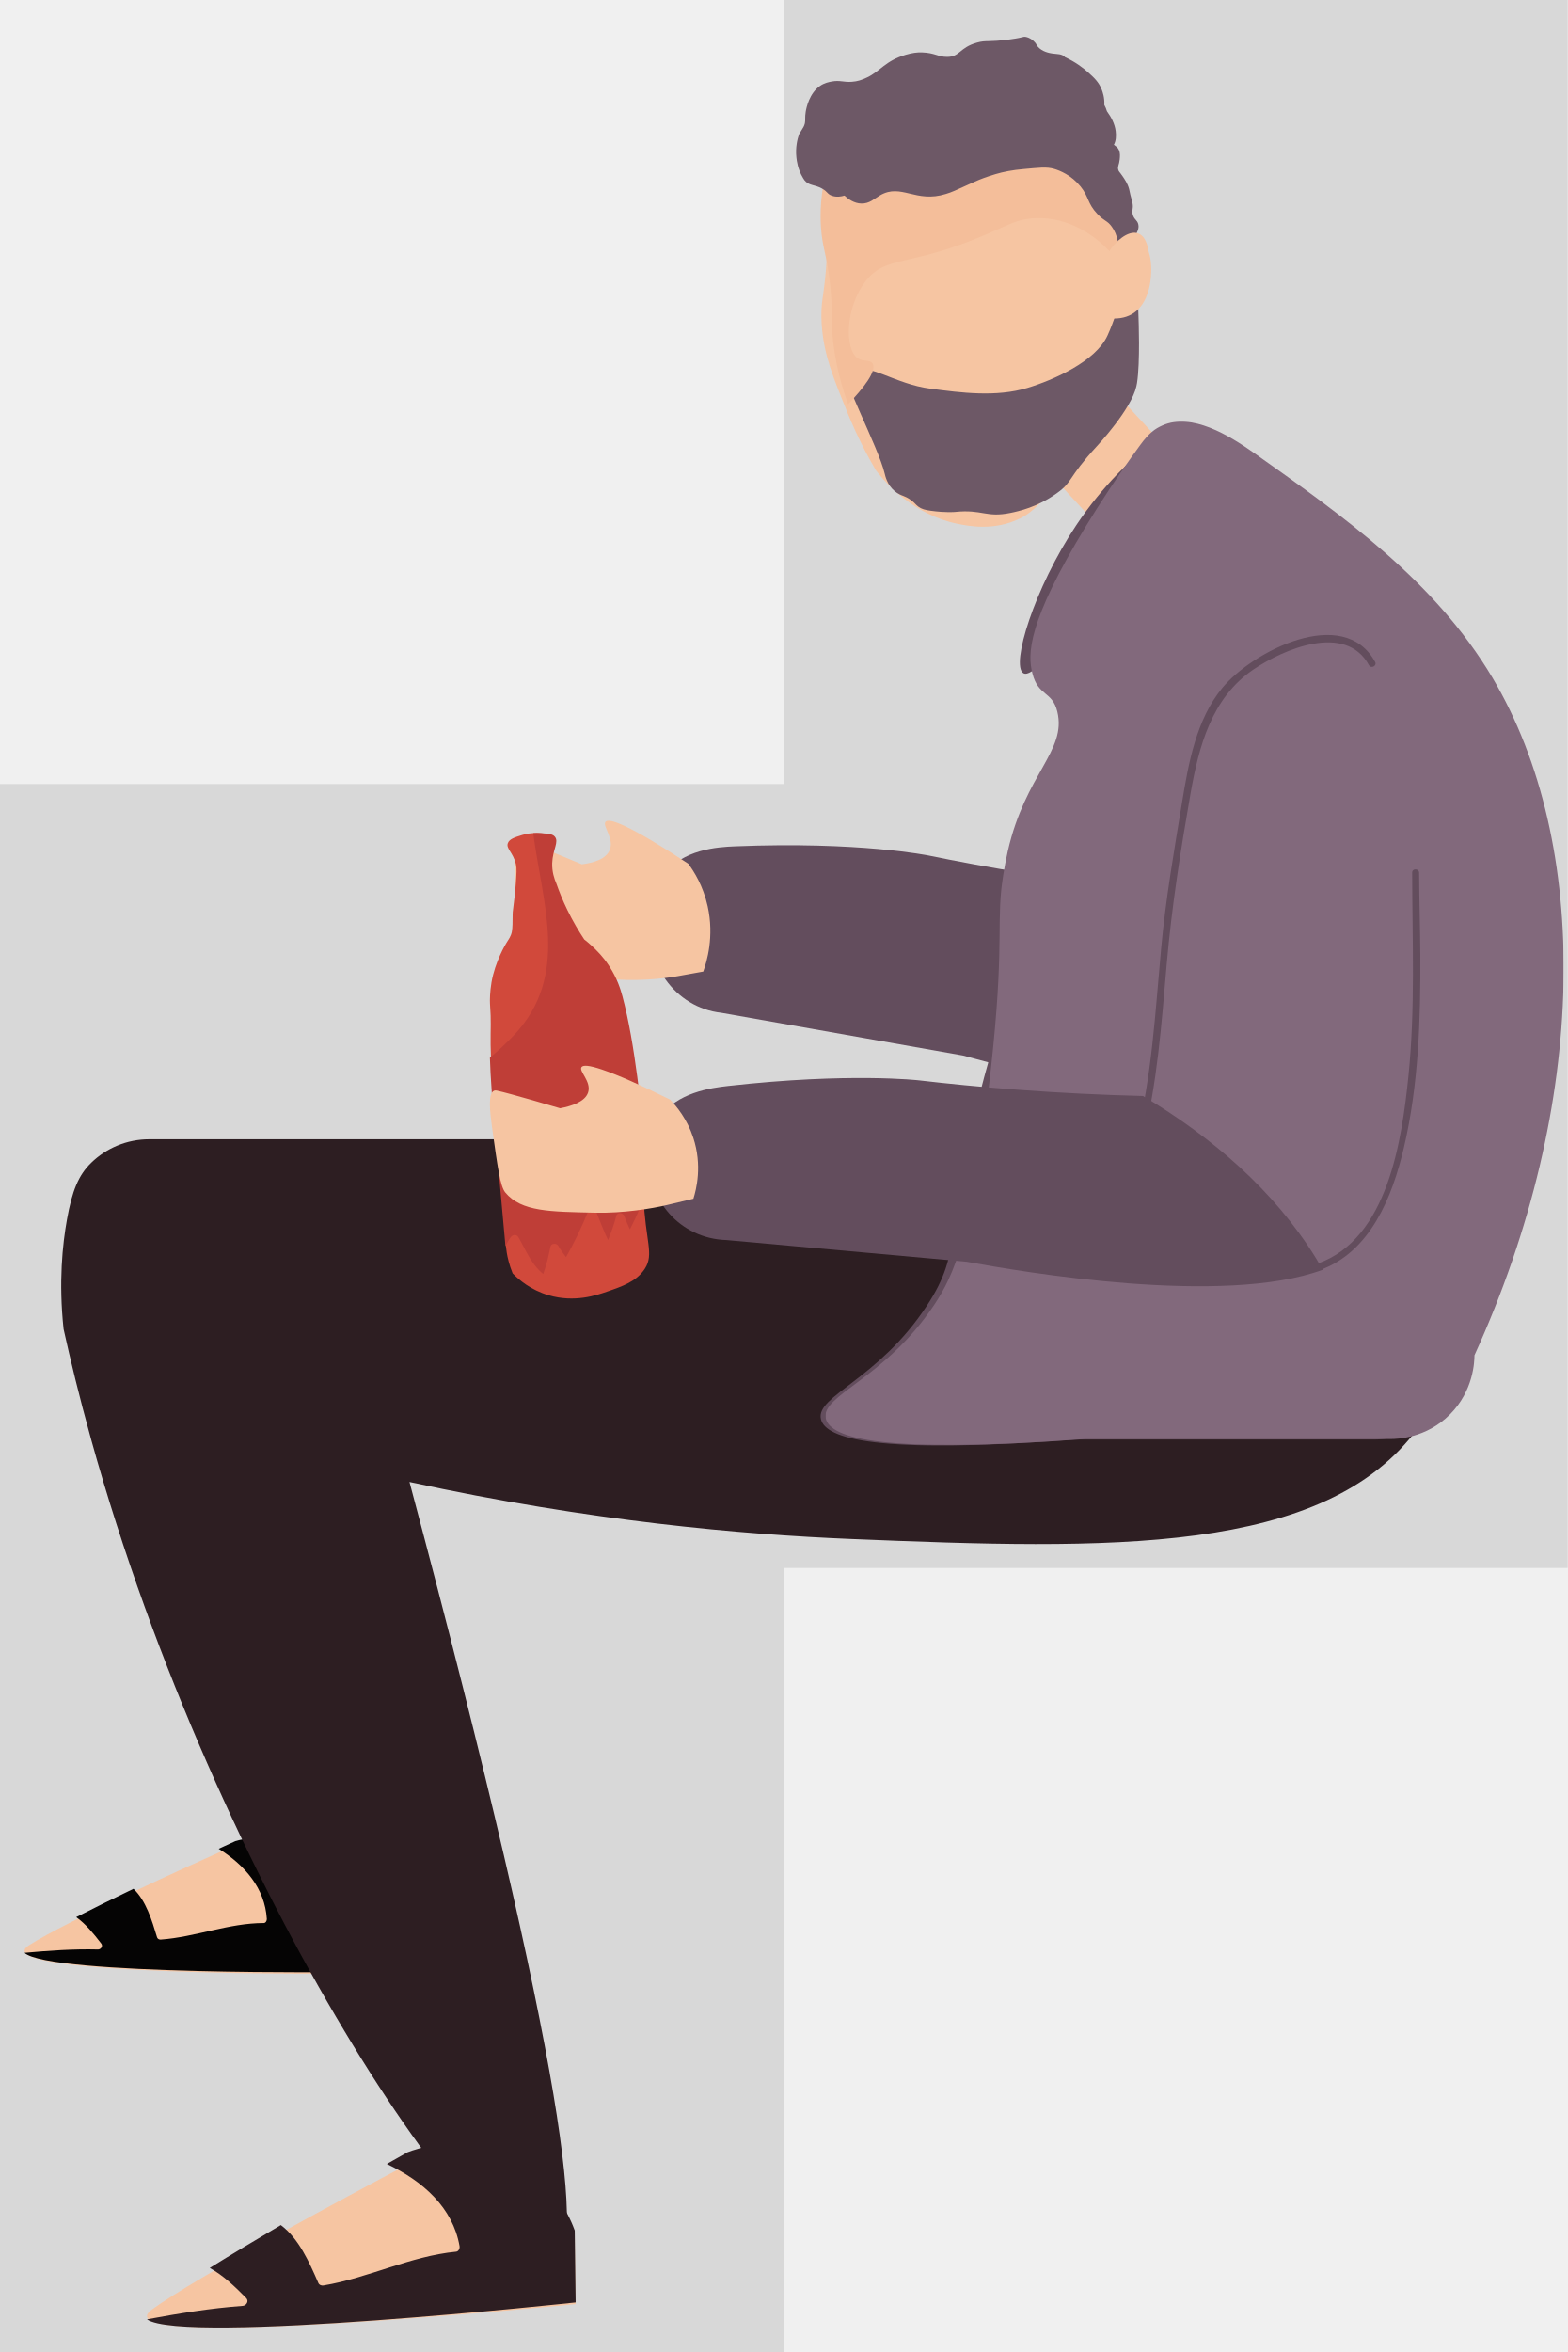
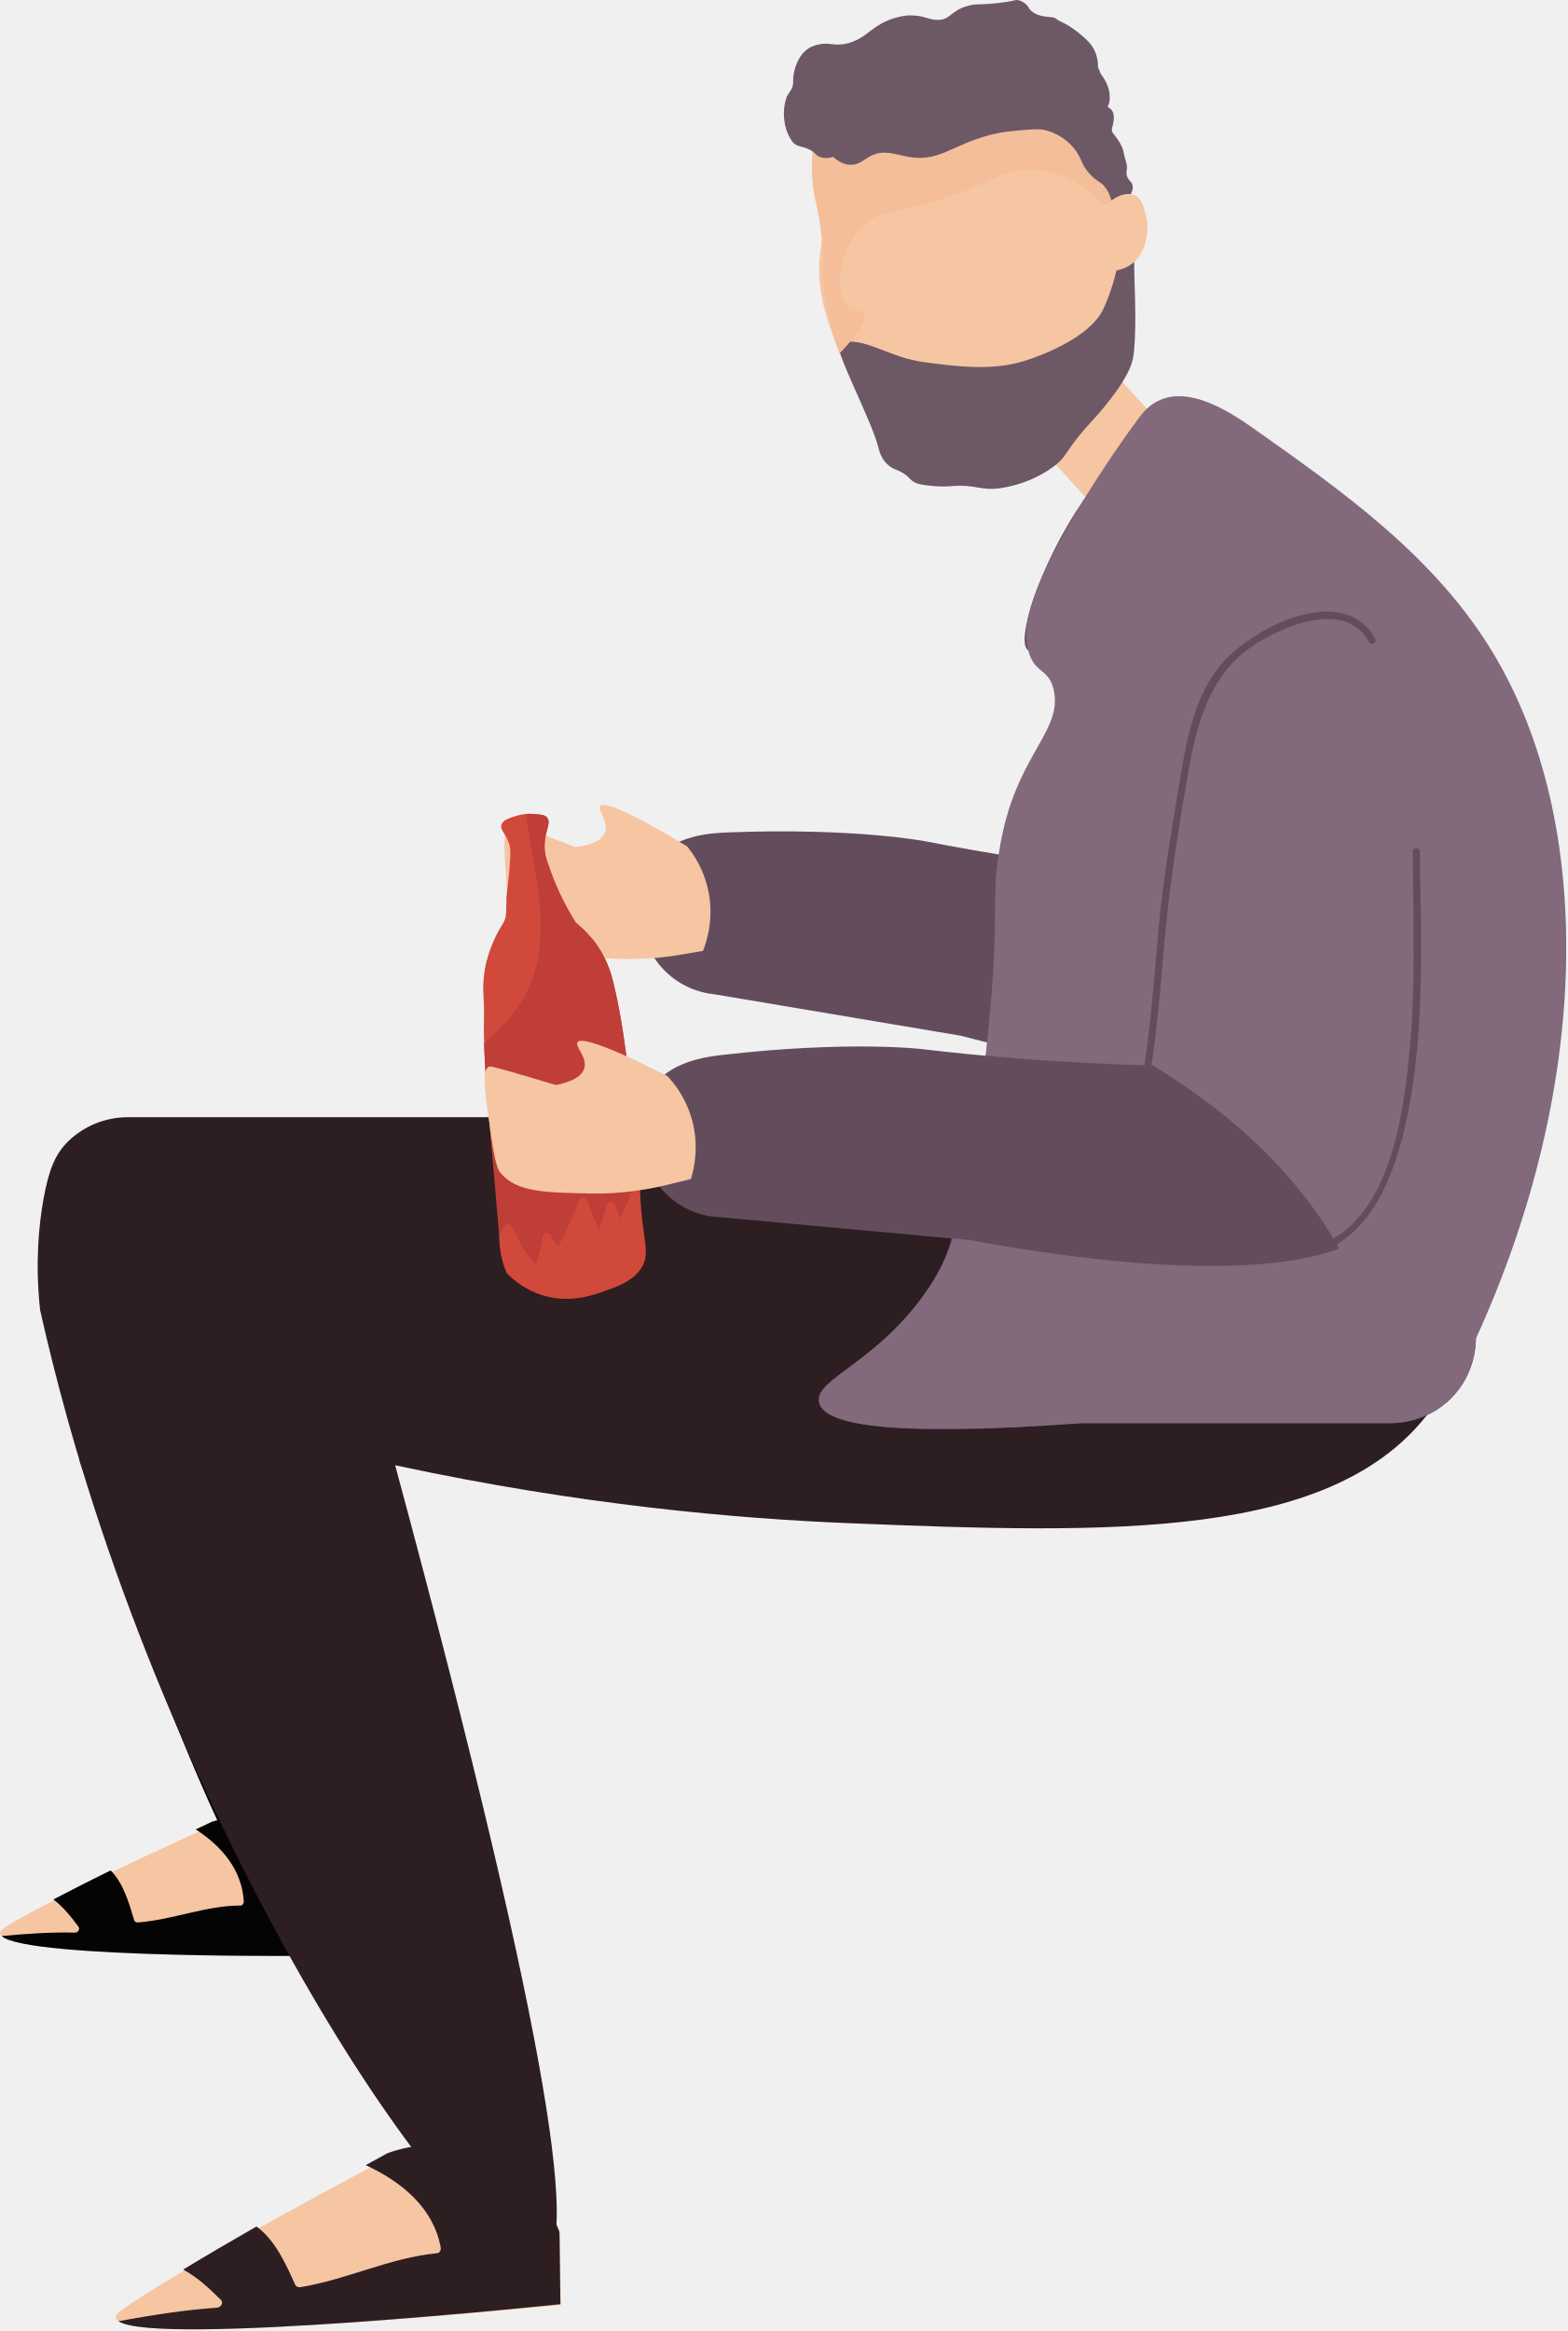
- <svg xmlns="http://www.w3.org/2000/svg" xmlns:xlink="http://www.w3.org/1999/xlink" width="128px" height="192px" viewBox="0 0 128 192" version="1.1">
+ <svg xmlns="http://www.w3.org/2000/svg" xmlns:xlink="http://www.w3.org/1999/xlink" width="224px" height="333px" viewBox="0 0 224 333" version="1.1">
  <defs>
-     <polygon id="path-1" points="0 11.124 0 0.243 27.263 0.243 27.263 11.124 2.63986606e-16 11.124" />
-     <polygon id="path-3" points="60.673 0.414 60.673 83.959 0.398 83.959 0.398 0.414 60.673 0.414" />
+     <polygon id="path-1" points="0 19.648 0 0.43 47.467 0.43 47.467 19.648 4.59611529e-16 19.648" />
+     <polygon id="path-3" points="107.516 0.731 107.516 148.294 0.706 148.294 0.706 0.731 107.516 0.731" />
  </defs>
  <g id="Page-1" stroke="none" stroke-width="1" fill="none" fill-rule="evenodd">
    <g id="leftZag">
-       <polygon id="Combined-Shape" fill="#D8D8D8" points="64 64 64 0 128 0 128 128 64 128 64 192 0 192 0 64" />
-       <g transform="translate(2, 3)">
-         <path d="M105.531,85.167 C102.492,78.871 97.683,73.767 92.243,69.682 C88.94,69.332 85.507,68.883 81.947,68.317 C78.792,67.814 76.08,67.302 73.834,66.841 C73.834,66.841 68.143,65.673 57.995,66.09 C56.595,66.147 53.739,66.32 52.156,68.441 C51.608,69.175 51.359,69.947 51.234,70.5 L51.087,71.49 C50.481,75.571 53.095,79.256 56.895,79.678 C63.476,80.841 70.056,82.003 76.636,83.166 C81.097,84.408 97.543,88.788 106,86.192 C105.848,85.849 105.695,85.506 105.531,85.167" id="Fill-1" fill="#634D5D" />
-         <path d="M40.688,74.553 C41.831,76.362 44.141,76.524 47.592,76.898 C49.842,77.142 52.151,76.898 53.298,76.693 C53.46,76.664 55.42,76.311 55.42,76.311 C55.705,75.521 56.334,73.467 55.778,70.971 C55.409,69.312 54.671,68.144 54.194,67.505 C51.959,66.026 50.236,65.01 49.04,64.445 C48.004,63.955 47.56,63.919 47.43,64.101 C47.19,64.442 48.14,65.428 47.797,66.352 C47.504,67.145 46.433,67.437 45.506,67.556 C45.346,67.488 41.626,65.92 40.639,65.606 C40.601,65.594 40.517,65.569 40.426,65.6 C39.926,65.773 39.971,67.387 40.045,68.75 C40.235,72.241 40.33,73.986 40.688,74.553" id="Fill-3" fill="#F6C5A2" />
-         <g id="Group-7" transform="translate(0, 147)">
-           <mask id="mask-2" fill="white">
-             <use xlink:href="#path-1" />
-           </mask>
-           <g id="Clip-6" />
-           <path d="M17.415,0.529 C13.1,2.457 3.535,6.798 0.382,8.783 C-3.738,11.375 26.842,11.117 26.842,11.117 L27.263,6.548 C27.142,6.032 26.363,2.947 23.368,1.242 C20.638,-0.312 17.98,0.37 17.415,0.529" id="Fill-5" fill="#F6C5A2" mask="url(#mask-2)" />
-         </g>
-         <path d="M27,153.359 C26.881,152.837 26.116,149.717 23.14,148 C20.429,146.435 17.782,147.133 17.219,147.296 C16.81,147.483 16.35,147.694 15.856,147.921 C17.98,149.252 19.632,151.14 19.786,153.647 C19.795,153.792 19.693,153.983 19.535,153.983 C16.675,153.984 13.963,155.128 11.12,155.332 C10.999,155.34 10.864,155.278 10.824,155.147 C10.398,153.735 9.922,152.164 8.901,151.188 C7.271,151.972 5.655,152.766 4.223,153.5 C5.01,154.068 5.64,154.841 6.268,155.66 C6.435,155.878 6.226,156.146 5.999,156.141 C3.997,156.09 1.997,156.232 0,156.413 C2.01,158.267 26.567,157.985 26.567,157.985 L27,153.359 Z" id="Fill-8" fill="#050404" />
-         <path d="M9.928,101 C8.952,106.17 7.976,111.34 7,116.51 C16.59,143.535 23.18,156.689 26.772,155.972 C29.863,155.356 30.734,144.471 29.385,123.316 C22.899,115.877 16.413,108.439 9.928,101" id="Fill-10" fill="#050404" />
-         <path d="M31.434,117.977 C46.185,121.185 58.609,122.267 67.482,122.632 C88.544,123.498 106.202,124.003 113.83,113.503 C116.903,109.274 117.478,104.456 117.48,101.052 C117.987,97.685 118.494,94.318 119,90.951 C118.45,91.287 117.267,91.903 115.668,91.925 C113.022,91.962 111.277,90.347 110.919,90 L10.191,90 C8.342,90 6.662,90.737 5.443,91.925 C4.421,92.921 3.891,94.182 3.468,96.553 C3.105,98.583 2.78,101.641 3.192,105.497 C3.731,107.926 4.465,110.994 5.443,114.513 C15.716,151.486 37.704,183.773 43.179,181.924 C45.81,181.036 44.46,166.779 31.434,117.977" id="Fill-12" fill="#2D1E22" />
-         <path d="M31.365,173.647 C26.041,176.459 14.247,182.773 10.434,185.512 C5.452,189.09 45,185.091 45,185.091 L44.927,179.61 C44.7,179.012 43.275,175.439 39.167,173.775 C35.423,172.259 32.075,173.39 31.365,173.647" id="Fill-14" fill="#F6C5A2" />
-         <path d="M44.927,179.083 C44.698,178.442 43.264,174.614 39.131,172.831 C35.364,171.206 31.996,172.417 31.282,172.693 C30.772,172.98 30.199,173.303 29.583,173.652 C32.548,175.058 34.973,177.223 35.521,180.356 C35.554,180.538 35.447,180.791 35.24,180.811 C31.496,181.174 28.103,182.956 24.409,183.57 C24.252,183.596 24.067,183.535 23.997,183.375 C23.243,181.654 22.401,179.739 20.93,178.639 C18.904,179.831 16.899,181.034 15.126,182.138 C16.234,182.753 17.166,183.646 18.102,184.596 C18.351,184.849 18.115,185.213 17.816,185.235 C15.188,185.425 12.59,185.855 10,186.335 C12.889,188.413 45,184.955 45,184.955 L44.927,179.083 Z" id="Fill-16" fill="#2D1E22" />
-         <polygon id="Fill-18" fill="#F6C5A2" points="93.534 33.879 89.936 30 83 34.886 89.583 42 95 34.381" />
-         <path d="M88.477,32.174 C86.945,33.848 85.605,35.277 84.527,36.415 C82.575,38.474 82.099,38.924 81.28,39.325 C79.17,40.359 77.096,39.944 76.203,39.765 C72.606,39.044 70.319,36.415 69.528,35.413 C68.834,34.234 67.977,32.622 67.166,30.615 C66.075,27.913 65.25,25.998 65.088,23.445 C64.978,21.703 65.261,21.261 65.437,19.013 C65.591,17.056 65.625,14.219 65,10.667 C71.92,9.445 78.841,8.222 85.761,7 C86.206,8.269 86.85,10.168 87.549,12.502 C89.082,17.619 89.848,20.177 89.979,23.113 C90.067,25.092 89.934,28.274 88.477,32.174" id="Fill-20" fill="#F6C5A2" />
-         <path d="M67.058,27.223 C67.096,27.201 67.41,27.061 67.41,27.061 C67.611,27.04 67.808,27.043 68.002,27.057 C68.71,27.087 69.33,27.269 70.048,27.544 C71.374,28.052 72.514,28.534 73.946,28.726 C76.531,29.072 79.343,29.43 81.885,28.667 C83.998,28.032 87.464,26.502 88.425,24.389 C89.477,22.078 89.861,19.758 90.119,17.232 C90.137,17.051 90.368,16.957 90.506,17.044 C90.509,17.03 90.511,17.015 90.514,17 C90.52,17.023 90.525,17.05 90.531,17.073 C90.555,17.096 90.583,17.111 90.596,17.149 C90.887,18.046 90.969,18.98 90.913,19.914 C90.918,20.559 90.898,21.386 90.962,22.99 C90.962,22.99 91.105,26.578 90.836,28.271 C90.818,28.387 90.803,28.444 90.785,28.529 C90.378,30.409 87.577,33.403 87.577,33.403 C85.084,36.114 85.655,36.286 84.272,37.275 C82.695,38.402 81.183,38.73 80.509,38.869 C78.499,39.283 78.212,38.56 75.983,38.791 C75.983,38.791 75.248,38.868 73.986,38.693 C73.532,38.629 73.245,38.557 72.975,38.354 C72.757,38.19 72.676,38.036 72.375,37.818 C72.132,37.642 71.904,37.539 71.746,37.479 C71.597,37.428 71.319,37.318 71.044,37.088 C70.436,36.579 70.277,35.845 70.226,35.633 C69.717,33.51 66.536,27.523 67.058,27.223" id="Fill-22" fill="#6D5866" />
-         <path d="M82.281,14.824 C81.001,14.931 80.472,15.304 78.44,16.171 C72.175,18.842 70.364,17.795 68.682,19.948 C67.013,22.087 66.949,25.485 68.021,26.236 C68.473,26.552 69.029,26.325 69.244,26.672 C69.619,27.28 68.474,28.711 67.246,30 C66.386,27.633 66.086,25.683 65.97,24.344 C65.826,22.683 65.996,22.316 65.789,20.315 C65.529,17.8 65.149,17.318 65.03,15.54 C64.957,14.438 64.98,12.793 65.527,10.728 C72.531,9.485 79.534,8.243 86.538,7 C86.989,8.29 87.639,10.222 88.347,12.595 C89.056,14.975 89.602,16.807 90,18.385 C89.637,18.036 89.199,17.811 88.729,17.66 C87.091,15.842 84.764,14.617 82.281,14.824" id="Fill-24" fill="#F4BE9A" />
-         <path d="M90.988,18.595 C90.906,17.663 90.411,17.098 90.713,16.256 C90.829,15.932 91.022,15.686 90.944,15.322 C90.864,14.949 90.608,14.945 90.489,14.515 C90.381,14.122 90.573,14.048 90.455,13.504 C90.419,13.335 90.387,13.282 90.295,12.903 C90.215,12.572 90.228,12.567 90.189,12.424 C90.068,11.981 89.842,11.651 89.644,11.364 C89.399,11.006 89.335,11.002 89.298,10.83 C89.24,10.557 89.378,10.458 89.421,10.017 C89.447,9.756 89.473,9.494 89.357,9.237 C89.25,9 89.11,8.959 88.947,8.815 C89.114,8.513 89.147,8.103 89.094,7.696 C89.019,7.108 88.738,6.569 88.378,6.076 C88.326,5.896 88.256,5.723 88.165,5.561 C88.166,5.558 88.166,5.555 88.166,5.551 C88.196,4.961 88.026,4.498 87.964,4.334 C87.725,3.698 87.326,3.333 86.821,2.883 C86.437,2.54 85.825,2.066 84.959,1.665 C84.959,1.665 84.959,1.665 84.959,1.664 C84.703,1.37 84.327,1.426 83.906,1.361 C83.711,1.33 83.077,1.232 82.711,0.775 C82.599,0.635 82.637,0.61 82.502,0.457 C82.157,0.071 81.732,-0.027 81.581,0.006 C81.571,0.008 81.52,0.017 81.418,0.044 C81.363,0.057 81.288,0.076 81.182,0.097 C81.021,0.129 80.797,0.168 80.445,0.215 C78.616,0.459 78.545,0.26 77.775,0.474 C76.317,0.88 76.388,1.645 75.322,1.641 C74.585,1.639 74.343,1.313 73.279,1.274 C72.917,1.26 72.5,1.307 71.962,1.464 C70.291,1.954 69.876,2.808 68.797,3.319 C68.34,3.536 68.017,3.638 67.557,3.673 C66.883,3.726 66.593,3.527 65.917,3.65 C65.675,3.695 65.324,3.759 64.959,4.008 C64.079,4.608 63.839,5.792 63.785,6.12 C63.708,6.584 63.769,6.77 63.724,7.019 C63.72,7.043 63.712,7.078 63.702,7.117 C63.654,7.296 63.576,7.415 63.515,7.512 C63.446,7.621 63.355,7.769 63.235,7.974 C63.109,8.346 62.934,9.023 63.025,9.857 C63.055,10.126 63.131,10.815 63.568,11.531 C63.616,11.609 63.638,11.649 63.674,11.697 C64.038,12.176 64.493,12.041 65.121,12.393 C65.592,12.657 65.534,12.842 65.928,12.979 C66.312,13.112 66.687,13.045 66.949,12.963 C67.262,13.255 67.733,13.593 68.318,13.612 C68.988,13.634 69.373,13.224 69.861,12.942 C71.59,11.939 72.767,13.608 75.231,12.832 C75.778,12.659 75.774,12.65 77.594,11.827 C78.012,11.638 78.542,11.433 79.285,11.213 C79.916,11.026 80.652,10.878 81.587,10.799 C82.808,10.696 83.426,10.592 84.088,10.791 C84.527,10.922 85.474,11.292 86.228,12.224 C86.921,13.079 86.77,13.589 87.601,14.466 C88.192,15.09 88.385,14.969 88.774,15.503 C89.295,16.219 89.288,16.906 89.502,18.083 C89.628,18.779 89.855,19.787 90.301,21 C90.955,19.951 91.037,19.142 90.988,18.595" id="Fill-26" fill="#6D5866" />
-         <path d="M91.803,17.606 C91.779,17.456 91.748,17.304 91.709,17.149 C91.017,14.39 88.046,17.232 88,19.083 C87.981,19.868 88.821,20.111 89.08,19.392 C89.087,19.373 89.098,19.35 89.105,19.33 C89.108,19.626 89.112,19.923 89.114,20.22 C89.114,20.297 89.141,20.352 89.179,20.388 C88.889,20.51 88.678,20.902 88.839,21.314 C88.864,21.379 88.895,21.444 88.928,21.508 C88.828,21.55 88.727,21.592 88.625,21.618 C88.016,21.773 88.025,22.939 88.67,22.988 C90.158,23.101 91.308,22.42 91.794,20.646 C92.008,19.861 92.12,18.525 91.803,17.606" id="Fill-28" fill="#F6C5A2" />
-         <path d="M110.254,114.514 L85.762,114.516 C69.582,115.735 65.403,114.457 65.027,112.849 C64.582,110.945 69.721,109.631 73.686,103.574 C76.662,99.028 75.103,97.672 78.016,86.233 C79.91,78.796 80.886,78.127 84.353,65.577 C85.383,61.848 85.176,62.342 86.175,58.777 C89.012,48.642 90.643,44.779 89.824,44.292 C88.502,43.506 82.845,52.721 81.558,51.954 C80.502,51.325 82.455,44.988 85.887,39.856 C88.049,36.624 90.441,34.403 92.185,33 C93.324,35.006 94.603,35.733 95.356,36.037 C97.333,36.834 98.774,35.448 99.873,36.326 C101.328,37.487 99.808,40.436 101.149,41.454 C102.511,42.488 104.724,39.941 106.649,40.954 C107.866,41.595 107.148,42.689 109.19,46.162 C110.89,49.052 112.807,50.743 113.143,51.08 C115.438,53.381 117.395,66.188 116.931,107.671 C116.93,108.131 116.878,110.548 114.97,112.503 C113.062,114.458 110.704,114.512 110.254,114.514" id="Fill-30" fill="#634D5D" />
-         <g id="Group-34" transform="translate(65, 31)">
-           <mask id="mask-4" fill="white">
-             <use xlink:href="#path-3" />
-           </mask>
-           <g id="Clip-33" />
-           <path d="M47.621,59.703 C46.684,63.684 44.898,68.223 40.731,69.695 C40.387,69.817 40.264,69.26 40.606,69.14 C46.332,67.117 47.462,59.035 47.994,53.862 C48.564,48.322 48.312,42.788 48.302,37.234 C48.302,36.866 48.87,36.888 48.87,37.254 C48.874,39.492 48.957,41.73 48.968,43.968 C48.991,49.217 48.83,54.574 47.621,59.703 M30.2,30.809 C29.393,35.423 28.668,40.035 28.26,44.705 C27.837,49.559 27.5,54.435 26.292,59.172 C26.201,59.529 25.658,59.362 25.748,59.008 C27.053,53.889 27.327,48.608 27.811,43.368 C28.18,39.365 28.866,35.428 29.518,31.465 C30.044,28.266 30.679,24.733 32.798,22.159 C35.233,19.197 42.692,15.323 45.275,20.032 C45.452,20.354 44.948,20.618 44.772,20.296 C42.86,16.81 37.793,18.993 35.349,20.647 C31.918,22.968 30.88,26.928 30.2,30.809 M54.862,21.333 C50.182,13.452 42.749,8.187 35.421,2.996 C33.353,1.531 30.3,-0.335 27.916,0.726 C27.318,0.992 26.827,1.327 26.104,2.317 C24.182,4.944 22.723,7.221 21.712,8.877 C16.846,16.853 16.903,19.419 17.294,20.966 C17.773,22.863 18.913,22.392 19.328,24.092 C20.112,27.304 16.731,29.151 15.286,35.472 C14.968,36.863 14.795,38.205 14.749,38.667 C14.414,42.012 15.008,44.17 13.679,55.216 C12.272,66.912 10.941,70.029 9.261,72.542 C5.215,78.595 -0.029,79.907 0.426,81.81 C0.81,83.415 5.073,84.692 21.583,83.475 L46.575,83.473 C47.034,83.471 49.441,83.418 51.388,81.464 C53.334,79.51 53.387,77.096 53.388,76.635 C62.778,56.022 62.897,34.861 54.862,21.333" id="Fill-32" fill="#82697C" mask="url(#mask-4)" />
-         </g>
-         <path d="M47.561,102.439 C46.708,102.734 44.91,103.355 42.795,102.734 C41.318,102.3 40.348,101.455 39.856,100.95 C39.565,100.229 39.438,99.635 39.375,99.257 C39.144,97.866 39.431,97.234 39.205,95.314 C39.193,95.218 39.179,95.118 39.179,95.118 C39.119,94.676 39.061,94.351 39.053,94.3 C39.006,94.028 38.9,93.191 38.663,90.997 L38.663,90.997 C37.7,80.885 38.231,81.924 38.007,78.941 C37.988,78.672 38.001,77.958 38.129,77.202 C38.419,75.488 39.301,74.047 39.35,73.969 C39.557,73.635 39.723,73.426 39.794,73.049 C39.856,72.719 39.849,72.245 39.857,71.611 C39.858,71.461 39.862,71.464 39.9,71.155 C39.931,70.9 40.069,69.801 40.115,69.147 C40.174,68.312 40.204,67.895 40.13,67.571 C39.901,66.572 39.287,66.28 39.469,65.817 C39.601,65.483 40.033,65.35 40.64,65.163 C40.889,65.087 41.395,64.96 42.043,65.013 C42.637,65.061 42.935,65.084 43.111,65.294 C43.456,65.706 42.943,66.329 42.908,67.407 C42.886,68.097 43.07,68.665 43.228,69.033 C43.45,69.689 43.73,70.406 44.088,71.162 C44.511,72.058 44.962,72.842 45.397,73.515 C45.397,73.515 45.41,73.525 45.429,73.54 C45.444,73.551 45.462,73.567 45.484,73.585 C45.683,73.749 46.138,74.138 46.644,74.711 C46.856,74.951 47.075,75.238 47.323,75.626 C47.98,76.654 48.236,77.578 48.36,78.052 C49.35,81.832 49.865,87.456 50.133,90.215 C50.279,91.713 50.486,93.208 50.545,94.712 C50.684,98.294 51.428,99.369 50.652,100.567 C49.974,101.612 48.813,102.007 47.561,102.439" id="Fill-35" fill="#D1493B" />
-         <path d="M39.271,98.745 C39.391,98.476 39.532,98.213 39.725,97.966 C39.877,97.772 40.191,97.759 40.322,97.985 C40.936,99.049 41.364,100.204 42.352,101 C42.628,100.271 42.788,99.518 42.948,98.755 C43.008,98.473 43.455,98.467 43.581,98.698 C43.763,99.032 43.997,99.323 44.215,99.626 C44.9,98.42 45.49,97.176 46.016,95.901 C46.111,95.671 46.532,95.559 46.649,95.844 C46.977,96.645 47.27,97.454 47.65,98.231 C47.91,97.585 48.144,96.936 48.317,96.258 C48.403,95.92 48.884,96.001 48.98,96.279 C49.108,96.652 49.269,97.005 49.432,97.359 C50.044,96.174 50.552,94.955 51,93.718 C50.907,92.724 50.783,91.733 50.684,90.74 C50.402,87.923 49.86,82.181 48.819,78.323 C48.689,77.84 48.419,76.896 47.728,75.846 C47.468,75.45 47.237,75.157 47.014,74.912 C46.483,74.327 46.004,73.929 45.795,73.763 C45.772,73.744 45.752,73.728 45.736,73.716 C45.717,73.701 45.703,73.69 45.703,73.69 C45.246,73.004 44.771,72.203 44.327,71.29 C43.95,70.517 43.655,69.785 43.422,69.115 C43.257,68.74 43.062,68.16 43.086,67.455 C43.123,66.355 43.662,65.719 43.299,65.298 C43.115,65.084 42.8,65.06 42.176,65.011 C41.941,64.993 41.732,65 41.537,65.015 C42.272,70.731 44.554,76.645 39.968,81.501 C39.368,82.136 38.705,82.75 38,83.341 C38.043,84.804 38.189,87.133 38.621,91.537 L38.621,91.538 C38.838,93.941 39.054,96.343 39.271,98.745" id="Fill-37" fill="#BF3E37" />
-         <path d="M105.468,99.745 C102.039,94.175 96.957,89.831 91.325,86.469 C88.056,86.387 84.652,86.224 81.115,85.961 C77.98,85.728 75.28,85.454 73.042,85.193 C73.042,85.193 67.369,84.533 57.429,85.652 C56.058,85.807 53.265,86.173 51.859,88.239 C51.372,88.954 51.182,89.682 51.098,90.199 L51.023,91.12 C50.714,94.917 53.541,98.116 57.304,98.228 C63.85,98.82 70.396,99.411 76.942,100.002 C81.411,100.82 97.874,103.654 106,100.653 C105.827,100.348 105.652,100.044 105.468,99.745" id="Fill-39" fill="#634D5D" />
-         <path d="M39.251,94.339 C40.563,95.933 42.964,95.909 46.56,95.995 C48.904,96.051 51.275,95.649 52.445,95.372 C52.611,95.333 54.613,94.856 54.614,94.856 C54.852,94.101 55.355,92.144 54.602,89.867 C54.101,88.354 53.254,87.324 52.715,86.766 C50.297,85.562 48.443,84.748 47.165,84.314 C46.059,83.938 45.596,83.937 45.476,84.116 C45.251,84.451 46.305,85.295 46.017,86.18 C45.77,86.939 44.683,87.291 43.733,87.472 C43.563,87.421 39.603,86.247 38.56,86.029 C38.519,86.021 38.431,86.004 38.338,86.04 C37.833,86.238 37.997,87.735 38.171,88.995 C38.617,92.225 38.84,93.84 39.251,94.339" id="Fill-41" fill="#F6C5A2" />
+       <path d="M188.928,151.368 C183.497,140.658 174.905,131.977 165.184,125.029 C159.283,124.433 153.147,123.67 146.787,122.706 C141.149,121.851 136.303,120.98 132.291,120.196 C132.291,120.196 122.121,118.21 103.988,118.918 C101.486,119.016 96.384,119.309 93.555,122.917 C92.575,124.166 92.13,125.48 91.907,126.42 L91.645,128.104 C90.562,135.045 95.232,141.313 102.022,142.032 C113.781,144.009 125.539,145.986 137.297,147.964 C145.267,150.076 174.654,157.527 189.766,153.111 C189.495,152.528 189.221,151.945 188.928,151.368" id="Fill-1" fill="#634D5D" />
+       <path d="M73.346,132.869 C75.449,135.936 79.698,136.21 86.046,136.844 C90.185,137.258 94.433,136.844 96.542,136.498 C96.84,136.448 100.446,135.849 100.447,135.849 C100.971,134.511 102.127,131.029 101.105,126.796 C100.426,123.985 99.068,122.004 98.191,120.921 C94.079,118.415 90.91,116.692 88.709,115.733 C86.804,114.904 85.986,114.842 85.749,115.151 C85.306,115.728 87.055,117.4 86.424,118.967 C85.885,120.31 83.913,120.806 82.209,121.007 C81.915,120.893 75.071,118.235 73.256,117.702 C73.185,117.681 73.031,117.639 72.863,117.692 C71.943,117.985 72.027,120.721 72.163,123.031 C72.512,128.949 72.686,131.909 73.346,132.869" id="Fill-3" fill="#F6C5A2" />
+       <g id="Group-7" transform="translate(0, 259.8456)">
+         <mask id="mask-2" fill="white">
+           <use xlink:href="#path-1" />
+         </mask>
+         <g id="Clip-6" />
+         <path d="M30.321,0.935 C22.808,4.34 6.155,12.007 0.664,15.513 C-6.508,20.091 46.733,19.635 46.733,19.635 L47.467,11.565 C47.255,10.654 45.899,5.205 40.684,2.194 C35.932,-0.55 31.304,0.654 30.321,0.935" id="Fill-5" fill="#F6C5A2" mask="url(#mask-2)" />
      </g>
+       <path d="M47.445,271.097 C47.238,270.161 45.899,264.563 40.697,261.482 C35.957,258.676 31.33,259.927 30.346,260.219 C29.631,260.555 28.826,260.933 27.962,261.341 C31.675,263.729 34.564,267.116 34.832,271.613 C34.848,271.873 34.671,272.216 34.395,272.216 C29.395,272.218 24.653,274.272 19.683,274.636 C19.471,274.651 19.235,274.54 19.166,274.305 C18.42,271.772 17.587,268.954 15.802,267.202 C12.954,268.609 10.128,270.034 7.625,271.35 C8.999,272.369 10.101,273.756 11.199,275.225 C11.491,275.616 11.126,276.098 10.729,276.088 C7.229,275.997 3.733,276.251 0.241,276.577 C3.756,279.902 46.688,279.396 46.688,279.396 L47.445,271.097 Z" id="Fill-8" fill="#050404" />
+       <path d="M16.385,180.993 C14.713,190.213 13.042,199.434 11.369,208.654 C27.799,256.853 39.09,280.311 45.244,279.033 C50.54,277.933 52.032,258.521 49.721,220.792 C38.609,207.526 27.496,194.259 16.385,180.993" id="Fill-10" fill="#050404" />
+       <path d="M56.463,209.322 C82.964,215.022 105.282,216.946 121.221,217.594 C159.056,219.133 190.778,220.031 204.481,201.37 C210.001,193.853 211.033,185.291 211.037,179.241 C211.948,173.256 212.858,167.273 213.768,161.289 C212.78,161.886 210.654,162.98 207.782,163.019 C203.029,163.085 199.895,160.214 199.251,159.598 L18.304,159.598 C14.982,159.598 11.963,160.908 9.773,163.019 C7.939,164.789 6.986,167.03 6.225,171.245 C5.575,174.853 4.99,180.287 5.73,187.14 C6.698,191.458 8.017,196.911 9.773,203.164 C28.228,268.877 67.727,326.26 77.563,322.975 C82.29,321.397 79.865,296.057 56.463,209.322" id="Fill-12" fill="#2D1E22" />
+       <path d="M55.367,308.315 C45.692,313.464 24.262,325.025 17.333,330.041 C8.28,336.592 80.143,329.269 80.143,329.269 L80.011,319.234 C79.598,318.138 77.009,311.597 69.543,308.55 C62.74,305.773 56.657,307.844 55.367,308.315" id="Fill-14" fill="#F6C5A2" />
+       <path d="M79.939,318.85 C79.527,317.722 76.94,310.996 69.483,307.863 C62.688,305.006 56.612,307.135 55.324,307.62 C54.403,308.125 53.37,308.692 52.258,309.305 C57.608,311.776 61.982,315.581 62.972,321.088 C63.03,321.407 62.837,321.851 62.463,321.886 C55.709,322.524 49.589,325.656 42.925,326.736 C42.642,326.781 42.307,326.674 42.181,326.393 C40.82,323.368 39.302,320.002 36.648,318.069 C32.994,320.164 29.376,322.279 26.177,324.218 C28.176,325.3 29.858,326.869 31.545,328.538 C31.995,328.983 31.569,329.623 31.03,329.662 C26.289,329.995 21.603,330.751 16.93,331.595 C22.142,335.247 80.071,329.17 80.071,329.17 L79.939,318.85 Z" id="Fill-16" fill="#2D1E22" />
+       <polygon id="Fill-18" fill="#F6C5A2" points="165.1 59.755 158.746 52.774 146.494 61.567 158.122 74.37 167.689 60.659" />
+       <path d="M158.56,55.009 C155.842,57.955 153.467,60.469 151.555,62.472 C148.093,66.095 147.249,66.886 145.795,67.593 C142.055,69.412 138.376,68.681 136.793,68.366 C130.412,67.098 126.357,62.472 124.955,60.708 C123.724,58.635 122.203,55.799 120.765,52.267 C118.83,47.511 117.368,44.143 117.081,39.651 C116.886,36.585 117.387,35.807 117.7,31.853 C117.972,28.41 118.033,23.417 116.924,17.166 C129.197,15.016 141.47,12.865 153.743,10.715 C154.533,12.948 155.674,16.289 156.913,20.396 C159.632,29.399 160.991,33.9 161.224,39.067 C161.379,42.549 161.143,48.148 158.56,55.009" id="Fill-20" fill="#F6C5A2" />
+       <path d="M119.902,49.094 C119.97,49.056 120.525,48.81 120.525,48.81 C120.881,48.773 121.228,48.778 121.571,48.803 C122.822,48.856 123.919,49.176 125.188,49.661 C127.531,50.556 129.546,51.405 132.077,51.743 C136.645,52.352 141.617,52.983 146.108,51.639 C149.844,50.52 155.969,47.825 157.668,44.103 C159.526,40.032 160.206,35.945 160.661,31.495 C160.694,31.177 161.102,31.011 161.346,31.165 C161.351,31.139 161.355,31.113 161.36,31.087 C161.37,31.128 161.38,31.175 161.39,31.216 C161.432,31.256 161.481,31.283 161.504,31.35 C162.018,32.93 162.164,34.575 162.065,36.22 C162.073,37.357 162.038,38.813 162.151,41.639 C162.151,41.639 162.404,47.958 161.929,50.942 C161.896,51.145 161.87,51.246 161.838,51.395 C161.12,54.707 156.169,59.981 156.169,59.981 C151.763,64.756 152.772,65.059 150.327,66.802 C147.541,68.787 144.867,69.365 143.677,69.61 C140.124,70.339 139.616,69.065 135.678,69.472 C135.678,69.472 134.379,69.607 132.147,69.299 C131.346,69.187 130.837,69.06 130.36,68.703 C129.976,68.414 129.832,68.142 129.301,67.759 C128.871,67.448 128.467,67.267 128.189,67.16 C127.925,67.072 127.434,66.877 126.948,66.472 C125.873,65.575 125.593,64.283 125.502,63.909 C124.602,60.17 118.98,49.623 119.902,49.094" id="Fill-22" fill="#6D5866" />
+       <path d="M146.284,24.254 C144.04,24.439 143.114,25.083 139.553,26.583 C128.573,31.206 125.399,29.393 122.452,33.12 C119.527,36.82 119.416,42.7 121.294,43.999 C122.087,44.547 123.06,44.153 123.437,44.755 C124.095,45.805 122.088,48.281 119.935,50.512 C118.429,46.417 117.903,43.043 117.7,40.725 C117.447,37.851 117.746,37.217 117.382,33.754 C116.926,29.402 116.261,28.569 116.053,25.491 C115.924,23.585 115.965,20.739 116.924,17.167 C129.197,15.016 141.47,12.865 153.743,10.715 C154.534,12.948 155.674,16.29 156.913,20.397 C158.157,24.515 159.113,27.685 159.81,30.414 C159.175,29.81 158.407,29.422 157.582,29.161 C154.712,26.016 150.634,23.895 146.284,24.254" id="Fill-24" fill="#F4BE9A" />
+       <path d="M161.904,32.154 C161.757,30.543 160.875,29.565 161.412,28.111 C161.62,27.549 161.963,27.124 161.824,26.495 C161.682,25.849 161.225,25.843 161.013,25.099 C160.821,24.42 161.163,24.291 160.953,23.351 C160.888,23.059 160.831,22.967 160.667,22.312 C160.526,21.74 160.548,21.731 160.479,21.483 C160.263,20.718 159.86,20.148 159.508,19.65 C159.07,19.031 158.957,19.025 158.891,18.727 C158.787,18.255 159.033,18.084 159.111,17.321 C159.156,16.87 159.202,16.418 158.995,15.972 C158.804,15.563 158.556,15.493 158.265,15.243 C158.563,14.72 158.621,14.013 158.527,13.308 C158.393,12.291 157.892,11.359 157.251,10.507 C157.157,10.196 157.033,9.897 156.871,9.616 C156.872,9.611 156.872,9.606 156.873,9.6 C156.925,8.579 156.623,7.779 156.512,7.494 C156.085,6.394 155.374,5.764 154.475,4.985 C153.79,4.392 152.699,3.572 151.154,2.88 C151.154,2.88 151.154,2.88 151.154,2.879 C150.698,2.37 150.027,2.466 149.277,2.353 C148.929,2.301 147.799,2.132 147.148,1.34 C146.947,1.098 147.016,1.055 146.774,0.791 C146.158,0.123 145.402,-0.047 145.132,0.011 C145.114,0.014 145.023,0.03 144.842,0.076 C144.744,0.1 144.61,0.131 144.42,0.168 C144.134,0.223 143.735,0.291 143.108,0.372 C139.846,0.794 139.72,0.45 138.347,0.82 C135.748,1.523 135.875,2.845 133.973,2.838 C132.66,2.834 132.229,2.271 130.332,2.203 C129.687,2.18 128.943,2.26 127.983,2.533 C125.004,3.379 124.264,4.856 122.341,5.74 C121.527,6.116 120.951,6.291 120.13,6.352 C118.929,6.443 118.411,6.099 117.206,6.313 C116.774,6.389 116.149,6.501 115.499,6.93 C113.93,7.968 113.502,10.016 113.405,10.582 C113.268,11.385 113.376,11.708 113.297,12.138 C113.289,12.18 113.276,12.239 113.257,12.308 C113.171,12.617 113.033,12.822 112.924,12.99 C112.801,13.179 112.638,13.435 112.424,13.789 C112.2,14.432 111.888,15.602 112.051,17.045 C112.103,17.51 112.239,18.701 113.019,19.939 C113.104,20.074 113.143,20.144 113.208,20.226 C113.856,21.055 114.667,20.822 115.788,21.431 C116.627,21.886 116.523,22.207 117.225,22.444 C117.911,22.673 118.579,22.557 119.046,22.415 C119.604,22.92 120.444,23.505 121.486,23.538 C122.68,23.577 123.367,22.867 124.237,22.379 C127.32,20.645 129.419,23.53 133.811,22.188 C134.786,21.891 134.78,21.875 138.025,20.452 C138.77,20.125 139.715,19.769 141.039,19.389 C142.165,19.066 143.476,18.81 145.144,18.673 C147.32,18.495 148.422,18.316 149.602,18.66 C150.385,18.887 152.073,19.527 153.417,21.138 C154.653,22.617 154.383,23.499 155.865,25.015 C156.919,26.093 157.263,25.885 157.956,26.808 C158.885,28.047 158.873,29.234 159.253,31.269 C159.478,32.472 159.884,34.215 160.678,36.313 C161.845,34.499 161.991,33.101 161.904,32.154" id="Fill-26" fill="#6D5866" />
+       <path d="M163.563,30.241 C163.516,30.003 163.455,29.763 163.38,29.518 C162.03,25.153 156.235,29.649 156.146,32.576 C156.109,33.818 157.748,34.201 158.252,33.065 C158.266,33.035 158.287,32.998 158.301,32.967 C158.306,33.436 158.315,33.905 158.319,34.374 C158.318,34.496 158.37,34.583 158.445,34.64 C157.879,34.833 157.468,35.453 157.781,36.104 C157.83,36.208 157.89,36.31 157.957,36.411 C157.761,36.478 157.564,36.545 157.364,36.586 C156.178,36.83 156.195,38.675 157.453,38.752 C160.355,38.931 162.598,37.853 163.545,35.048 C163.962,33.806 164.18,31.693 163.563,30.241" id="Fill-28" fill="#F6C5A2" />
+       <path d="M198.811,203.304 L154.523,203.308 C125.268,205.46 117.711,203.204 117.031,200.367 C116.226,197.007 125.518,194.688 132.688,183.999 C138.069,175.976 135.25,173.582 140.517,153.395 C143.942,140.27 145.707,139.089 151.976,116.941 C153.839,110.361 153.465,111.233 155.27,104.941 C160.401,87.055 163.351,80.238 161.869,79.377 C159.479,77.991 149.251,94.254 146.923,92.9 C145.013,91.789 148.545,80.606 154.751,71.548 C158.66,65.845 162.984,61.925 166.138,59.45 C168.198,62.989 170.51,64.273 171.872,64.809 C175.447,66.216 178.053,63.771 180.04,65.32 C182.671,67.368 179.922,72.572 182.347,74.37 C184.81,76.194 188.812,71.699 192.293,73.488 C194.492,74.618 193.195,76.548 196.887,82.677 C199.961,87.779 203.428,90.762 204.036,91.357 C208.185,95.419 211.724,118.02 210.885,191.228 C210.882,192.041 210.788,196.306 207.339,199.757 C203.889,203.207 199.624,203.302 198.811,203.304" id="Fill-30" fill="#634D5D" />
+       <g id="Group-34" transform="translate(116.2766, 55.86892)">
+         <mask id="mask-4" fill="white">
+           <use xlink:href="#path-3" />
+         </mask>
+         <g id="Clip-33" />
+         <path d="M84.388,105.452 C82.727,112.483 79.562,120.501 72.178,123.101 C71.568,123.316 71.351,122.332 71.956,122.119 C82.103,118.546 84.106,104.272 85.048,95.135 C86.058,85.35 85.613,75.575 85.595,65.766 C85.594,65.116 86.6,65.154 86.601,65.801 C86.608,69.754 86.755,73.707 86.774,77.66 C86.816,86.931 86.529,96.393 84.388,105.452 M53.517,54.417 C52.086,62.567 50.801,70.713 50.079,78.961 C49.329,87.534 48.732,96.147 46.591,104.513 C46.43,105.144 45.467,104.85 45.628,104.225 C47.94,95.183 48.425,85.856 49.282,76.6 C49.937,69.53 51.152,62.576 52.308,55.577 C53.241,49.925 54.366,43.686 58.119,39.138 C62.435,33.908 75.653,27.064 80.231,35.383 C80.543,35.95 79.65,36.417 79.339,35.849 C75.95,29.691 66.972,33.547 62.64,36.468 C56.561,40.567 54.721,47.562 53.517,54.417 M97.22,37.68 C88.926,23.76 75.754,14.46 62.768,5.292 C59.103,2.704 53.694,-0.592 49.469,1.282 C48.409,1.752 47.539,2.345 46.258,4.092 C42.853,8.733 40.266,12.754 38.475,15.68 C29.851,29.767 29.954,34.299 30.646,37.031 C31.495,40.383 33.515,39.551 34.25,42.553 C35.64,48.226 29.648,51.489 27.087,62.653 C26.524,65.11 26.218,67.48 26.136,68.296 C25.542,74.204 26.595,78.016 24.241,97.526 C21.747,118.186 19.388,123.691 16.412,128.129 C9.242,138.82 -0.051,141.138 0.755,144.499 C1.435,147.335 8.991,149.59 38.246,147.44 L82.534,147.436 C83.346,147.433 87.612,147.338 91.062,143.888 C94.512,140.437 94.606,136.172 94.608,135.359 C111.246,98.951 111.458,61.574 97.22,37.68" id="Fill-32" fill="#82697C" mask="url(#mask-4)" />
+       </g>
+       <path d="M86.13,184.53 C84.605,185.067 81.391,186.2 77.61,185.067 C74.969,184.276 73.236,182.735 72.356,181.815 C71.837,180.5 71.609,179.417 71.497,178.728 C71.084,176.19 71.597,175.038 71.192,171.537 C71.172,171.362 71.146,171.18 71.146,171.18 C71.039,170.374 70.936,169.781 70.92,169.689 C70.837,169.192 70.647,167.667 70.224,163.666 L70.224,163.665 C68.502,145.227 69.451,147.121 69.052,141.682 C69.017,141.191 69.041,139.889 69.27,138.511 C69.788,135.386 71.365,132.758 71.451,132.616 C71.823,132.007 72.119,131.626 72.246,130.938 C72.357,130.337 72.344,129.472 72.358,128.317 C72.361,128.042 72.368,128.048 72.436,127.484 C72.491,127.02 72.737,125.015 72.82,123.823 C72.925,122.301 72.978,121.539 72.846,120.949 C72.437,119.128 71.339,118.595 71.665,117.751 C71.901,117.142 72.673,116.899 73.757,116.559 C74.204,116.419 75.107,116.188 76.266,116.284 C77.327,116.373 77.861,116.414 78.175,116.797 C78.793,117.549 77.875,118.685 77.813,120.649 C77.773,121.909 78.103,122.943 78.384,123.615 C78.781,124.811 79.282,126.118 79.922,127.498 C80.678,129.131 81.485,130.561 82.262,131.787 C82.262,131.787 82.286,131.806 82.318,131.833 C82.345,131.854 82.379,131.882 82.418,131.915 C82.773,132.214 83.587,132.925 84.49,133.969 C84.87,134.407 85.262,134.93 85.704,135.637 C86.879,137.513 87.337,139.198 87.559,140.062 C89.328,146.954 90.249,157.209 90.729,162.24 C90.989,164.972 91.359,167.697 91.464,170.439 C91.712,176.971 93.043,178.932 91.655,181.115 C90.444,183.021 88.368,183.741 86.13,184.53" id="Fill-35" fill="#D1493B" />
+       <path d="M71.328,176.539 C71.532,176.058 71.772,175.589 72.1,175.147 C72.358,174.8 72.892,174.777 73.114,175.181 C74.157,177.081 74.886,179.144 76.566,180.566 C77.035,179.265 77.306,177.919 77.579,176.556 C77.68,176.053 78.44,176.041 78.655,176.455 C78.963,177.05 79.361,177.572 79.733,178.112 C80.897,175.959 81.9,173.736 82.793,171.458 C82.955,171.048 83.67,170.848 83.87,171.358 C84.427,172.788 84.925,174.232 85.571,175.621 C86.014,174.467 86.411,173.307 86.704,172.096 C86.851,171.492 87.669,171.638 87.833,172.134 C88.051,172.799 88.323,173.431 88.6,174.063 C89.641,171.946 90.505,169.769 91.266,167.559 C91.107,165.784 90.897,164.014 90.729,162.24 C90.249,157.209 89.328,146.953 87.559,140.062 C87.337,139.198 86.879,137.512 85.704,135.637 C85.262,134.93 84.87,134.406 84.49,133.969 C83.587,132.924 82.773,132.214 82.418,131.916 C82.379,131.883 82.345,131.854 82.318,131.833 C82.286,131.806 82.262,131.787 82.262,131.787 C81.485,130.56 80.678,129.131 79.922,127.499 C79.282,126.118 78.781,124.812 78.384,123.614 C78.103,122.944 77.772,121.909 77.812,120.649 C77.875,118.684 78.792,117.549 78.175,116.796 C77.862,116.414 77.327,116.373 76.266,116.284 C75.866,116.252 75.511,116.264 75.18,116.292 C76.43,126.501 80.309,137.065 72.513,145.738 C71.493,146.872 70.366,147.968 69.167,149.025 C69.241,151.638 69.489,155.798 70.224,163.665 L70.224,163.666 C70.591,167.957 70.96,172.248 71.328,176.539" id="Fill-37" fill="#BF3E37" />
+       <path d="M190.378,176.693 C184.159,166.42 174.941,158.407 164.726,152.207 C158.796,152.056 152.621,151.755 146.207,151.27 C140.521,150.84 135.622,150.335 131.564,149.854 C131.564,149.854 121.274,148.636 103.244,150.7 C100.756,150.985 95.691,151.66 93.141,155.471 C92.257,156.79 91.912,158.132 91.761,159.087 L91.625,160.786 C91.065,167.789 96.191,173.689 103.017,173.896 C114.89,174.987 126.764,176.077 138.637,177.168 C146.743,178.677 176.605,183.904 191.344,178.369 C191.03,177.806 190.713,177.246 190.378,176.693" id="Fill-39" fill="#634D5D" />
+       <path d="M71.469,167.494 C73.795,170.394 78.053,170.349 84.433,170.506 C88.589,170.608 92.795,169.877 94.871,169.373 C95.166,169.302 98.716,168.434 98.717,168.434 C99.14,167.06 100.031,163.501 98.695,159.357 C97.807,156.605 96.305,154.731 95.35,153.717 C91.06,151.525 87.772,150.045 85.505,149.255 C83.543,148.57 82.722,148.569 82.509,148.895 C82.111,149.504 83.979,151.04 83.469,152.651 C83.031,154.03 81.103,154.672 79.418,155 C79.116,154.908 72.093,152.772 70.242,152.376 C70.17,152.361 70.013,152.329 69.85,152.395 C68.954,152.756 69.244,155.479 69.552,157.772 C70.343,163.648 70.74,166.585 71.469,167.494" id="Fill-41" fill="#F6C5A2" />
    </g>
  </g>
</svg>
